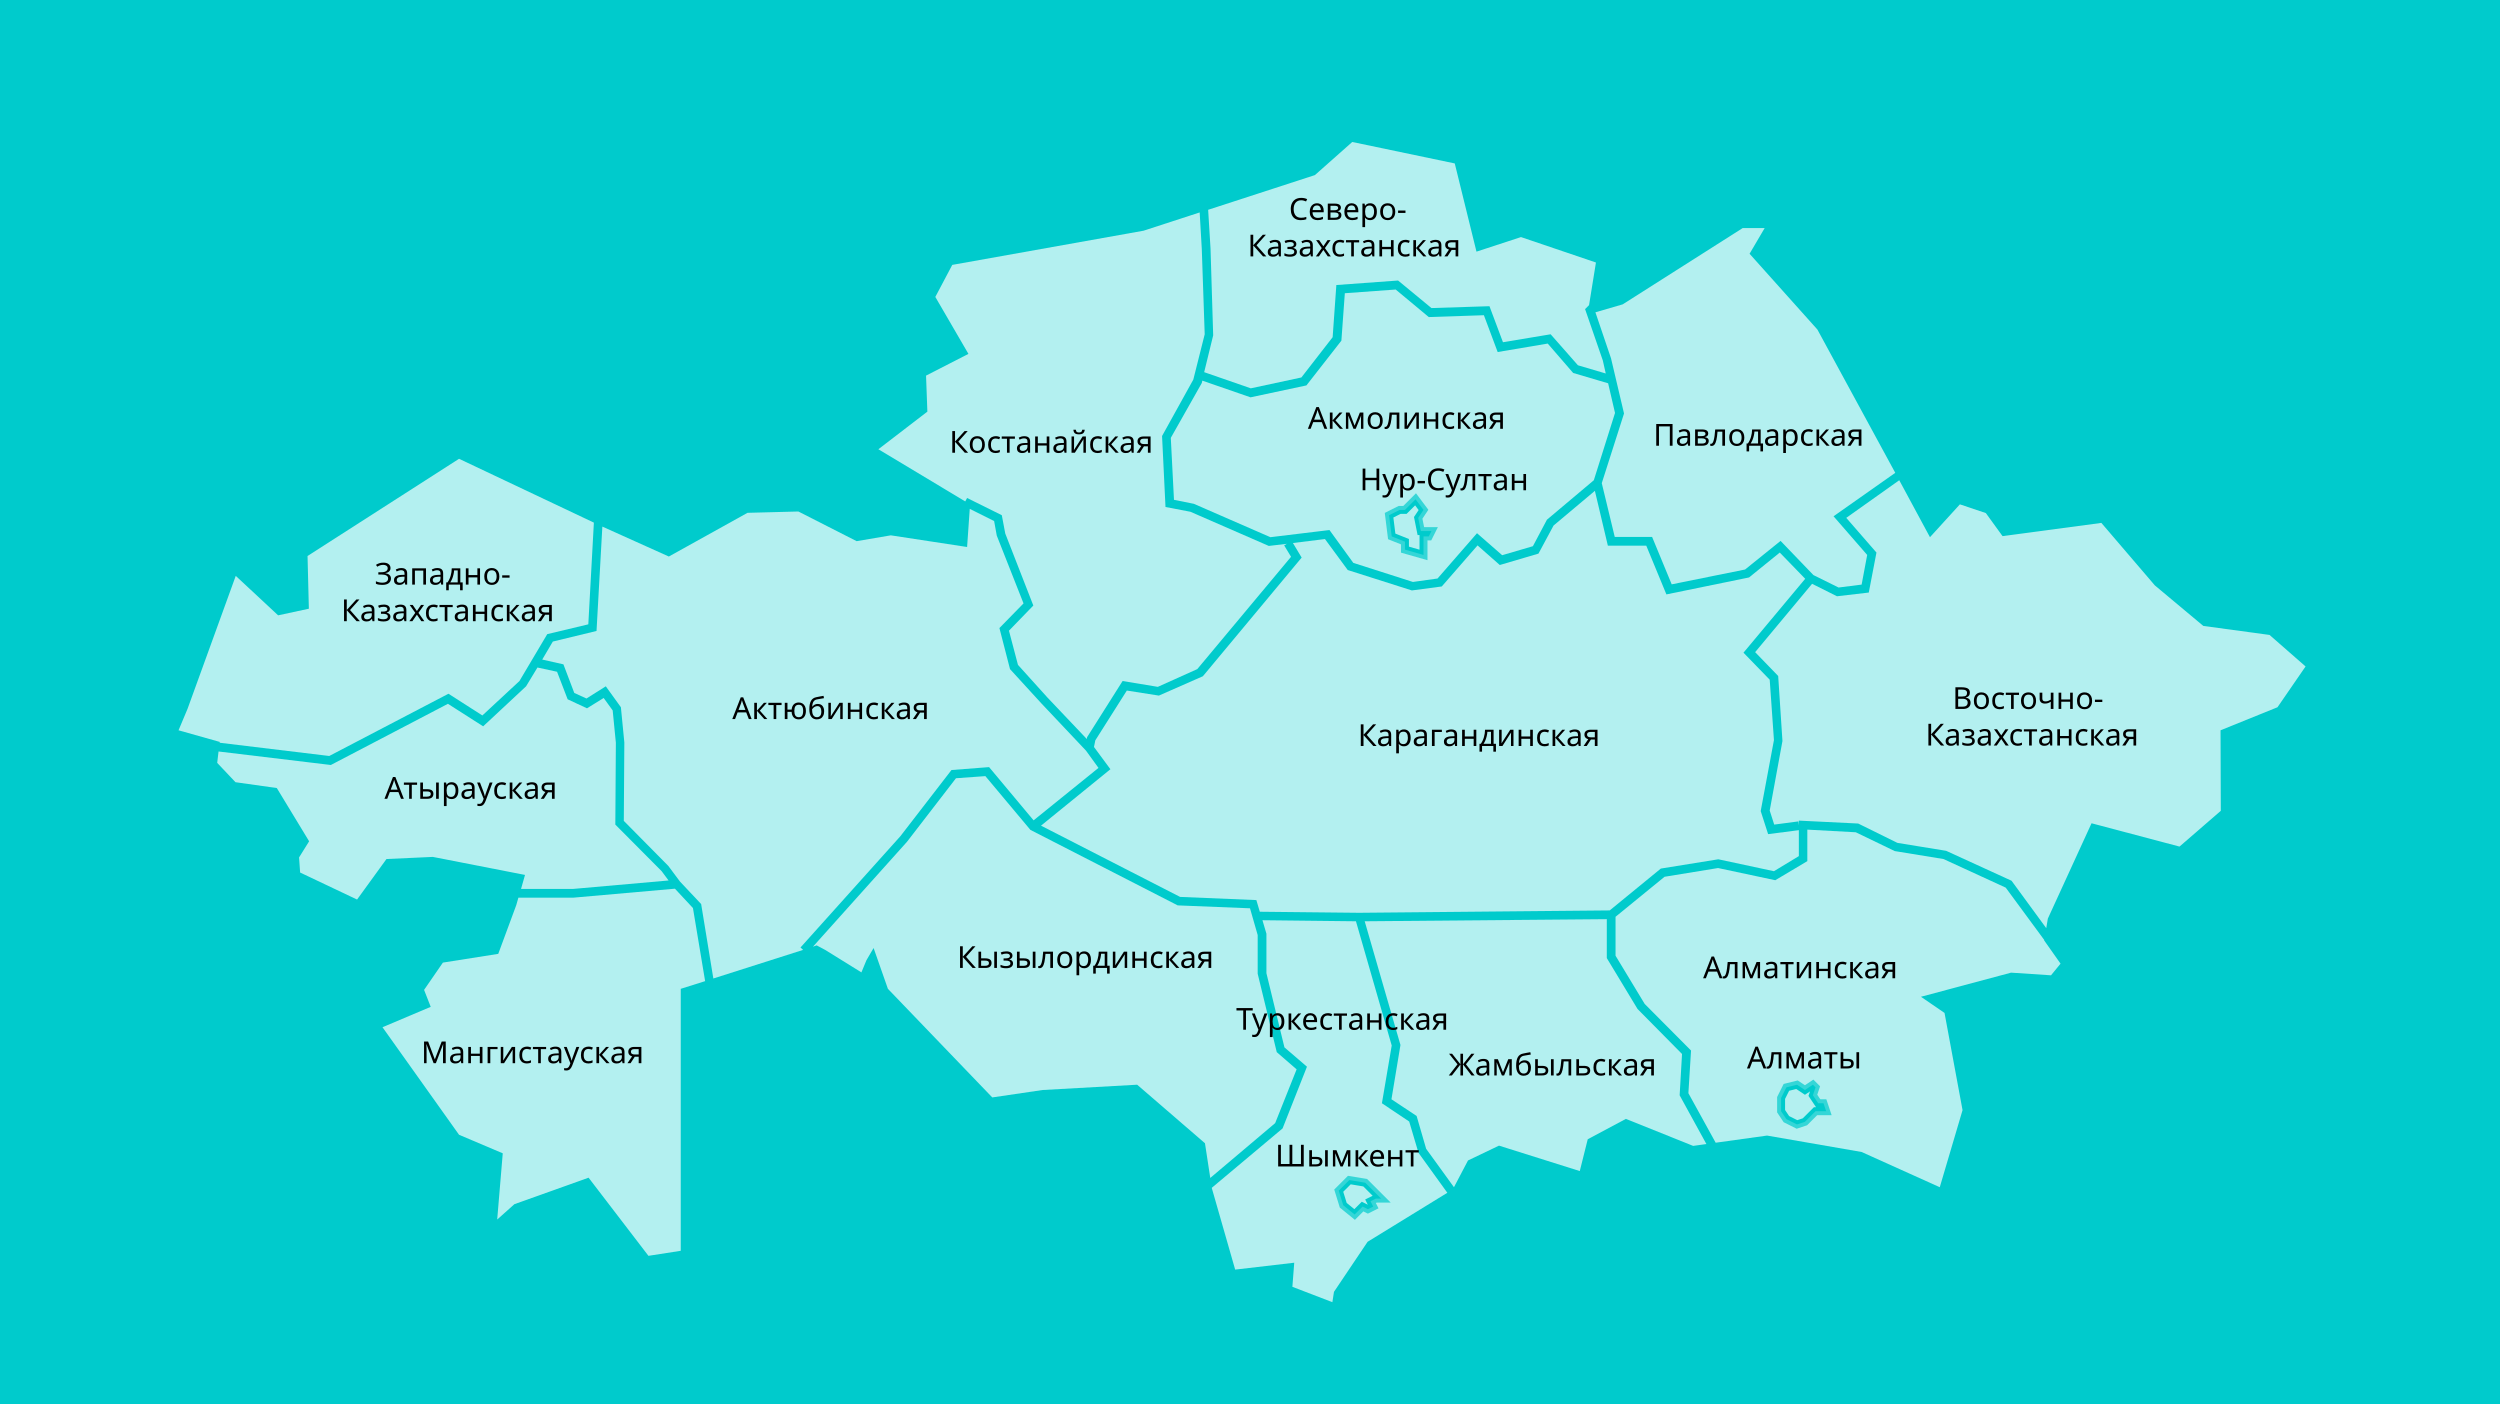
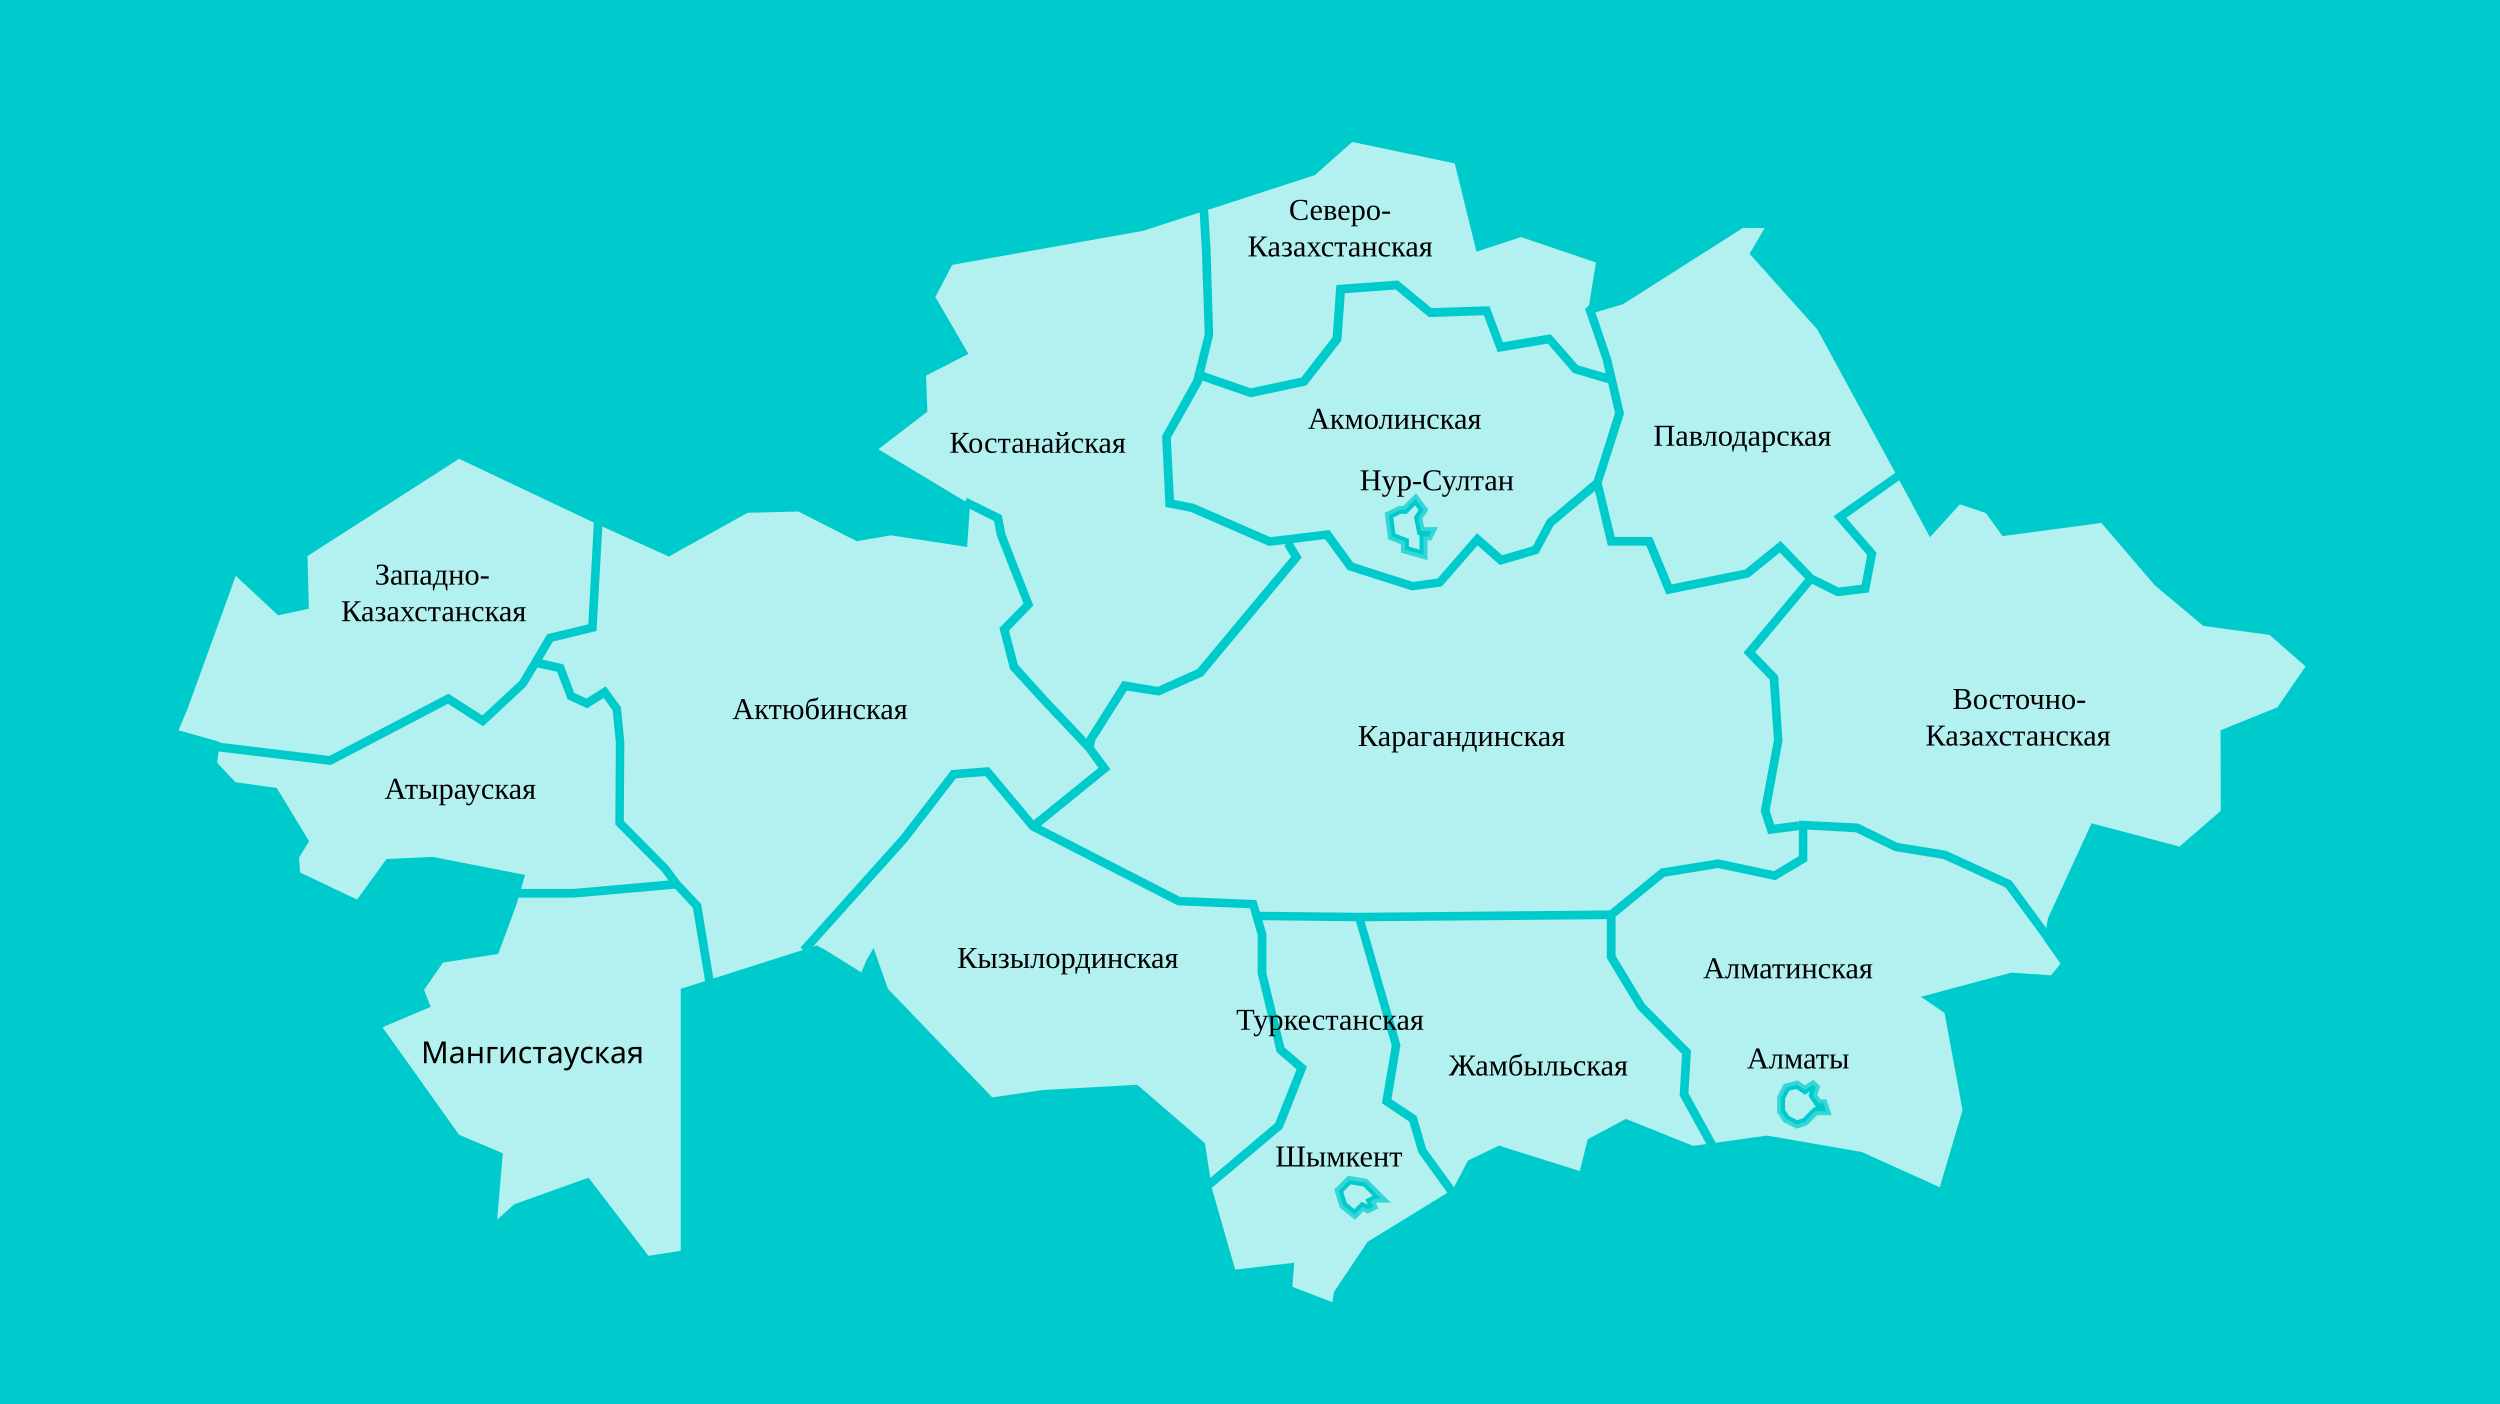
<svg xmlns="http://www.w3.org/2000/svg" version="1.1" id="Layer_1" x="0px" y="0px" width="100%" viewBox="0 0 943.8 529.8" xml:space="preserve">
  <defs id="defs123" />
  <style type="text/css" id="style2">
	.st0{fill:#00CBCC;}
	.st1{opacity:0.7;fill:#FFFFFF;}
	.st2{opacity:0.7;fill:#FFFFFF;stroke:#00CBCC;stroke-width:3;stroke-miterlimit:10;}
	.st3{fill:#FFFFFF;}
	.st4{fill:none;}
- 	.st5{font-family:'FiraSansCondensed-Book';}
+ 	.st5{}
	.st6{font-size:11.466px;}
- 	.st7{font-family:'FiraSansCondensed-BookItalic';}
+ 	.st7{}
</style>
  <rect x="-4.6" y="-6.5" class="st0" width="953" height="542" id="rect4" />
  <path class="st1" d="M607.1,144.7l-13.2-3.9l-9.6-11.1l-18.9,3.2l-5.2-13.9l-20.8,0.7l-12.5-10.4l-19.2,1.4l-1.3,17.9l-13.2,16.9  l-21.1,4.5l-18.2-6.3l-0.2,0.9L442,165.3l1.2,23.4l7.5,1.5l28.9,12.6l22.3-2.7l9,12.4l22.5,7.2l9.3-1.3l14.9-17.1l9.5,8.3l11.6-3.4  l5.3-10l17.7-14.9l8-25.4L607.1,144.7z M539.4,202.5h-2v7l-7-2v-3l-5-2l-1-8l4-2h2l4-4l3,4l-2,3l1,5h4L539.4,202.5z" id="path6" />
  <polygon class="st2 region" points="535.4,195.5 537.4,192.5 534.4,188.5 530.4,192.5 528.4,192.5 524.4,194.5 525.4,202.5 530.4,204.5   530.4,207.5 537.4,209.5 537.4,202.5 539.4,202.5 540.4,200.5 536.4,200.5 " id="polygon8" />
  <polygon class="st1 region" points="252.4,332.4 249.8,328.9 232.3,311.3 232.5,280.4 231.3,268.2 227.9,263.5 221.6,267.4 214.3,264   210.3,253.6 202.9,252 198.6,259.1 182.4,274.2 169.1,265.7 124.9,288.8 82.5,283.7 82,288 88.9,295.3 104.5,297.5 116.7,317.6   112.9,323.7 113.3,329.4 134.8,339.6 145.9,324.3 163.4,323.5 198.2,330.3 196.7,335.6 216.2,335.6 " id="polygon10" />
  <polygon class="st1 region" points="254.8,335.5 216.3,338.9 195.7,338.9 194.9,341.7 188.1,360.1 167.2,363.4 160.1,373.7 162.6,380.1   144.4,387.8 173.3,428.4 189.8,435.4 187.7,460.4 194.2,454.6 222.2,444.6 244.8,474.1 257,472.2 257,373.3 266.2,370.4   261.6,342.8 " id="polygon12" />
  <path class="st1 region" d="M535.5,435.2l-3.5-11.8l-10.3-6.9l3.7-21.8l-13.5-46.9l-35.3-0.4l1.5,5.1v14.9l6.8,28l8.5,7.3l-9.2,23.3  l-26.7,22.4l0,0.2l8.8,30.7l22.3-2.6l-0.7,9.1l15.1,5.8l0.6-3.9l12.7-18.9l30.1-18.5L535.5,435.2z M519.4,452.5l-2,1l1,2l-2,1l-2-1  l-3,3l-4.3-3.5l-1.7-5.5l4-4l6,1l6,6H519.4z" id="path14" />
  <polygon class="st2" points="509.4,445.5 505.4,449.5 507.1,455 511.4,458.5 514.4,455.5 516.4,456.5 518.4,455.5 517.4,453.5   519.4,452.5 521.4,452.5 515.4,446.5 " id="polygon16" />
  <polygon class="st1" points="169.3,261.9 182.1,270.1 196.1,257.1 206.6,239.4 222.1,235.7 224.2,197.3 173.3,173.2 116.1,209.9   116.6,229.8 105,232.3 89,217.4 70.8,267.6 67.4,275.7 83,280.1 82.9,280.4 124.3,285.4 " id="polygon18" />
  <polygon class="st1 region" points="339.9,315.7 359.2,290.7 373.4,289.6 390.2,309.7 414.7,289.9 410,283.4 393.1,265.5 381.3,252.6   377.3,237.1 386.4,227.8 376.3,202.2 375.3,196.7 366.1,192.1 365.1,206.5 336.3,202.1 323.4,204.3 301.4,193.1 282.2,193.6   252.5,210.1 227.4,198.8 225.2,238.2 208.7,242.2 204.7,249 212.7,250.8 216.8,261.6 221.4,263.7 228.7,259.1 234.4,267   235.7,280.3 235.5,309.9 252.3,326.9 256.7,332.8 264.7,341.3 269.3,369.4 303.2,358.6 302.2,357.7 " id="polygon20" />
  <polygon class="st1 region" points="458,126.6 454.6,140.5 472.2,146.6 491.3,142.5 503.1,127.3 504.5,107.6 527.8,105.9 540.4,116.3   562.3,115.6 567.4,129.2 585.4,126.2 595.7,137.9 606.2,141 605.1,136.1 598.4,116.7 599.9,115.2 602.5,99.1 574.2,89.5 557.4,95   549.2,61.7 510.5,53.6 496.4,66.1 456.1,79.2 457,93.9 " id="polygon22" />
  <polygon class="st1 region" points="613.1,156.1 604.7,182.4 609.6,202.7 623.7,202.7 631.1,220.6 658.8,215 672.2,204.2 684.6,217.1   694.1,221.8 702.8,220.7 704.9,209.5 692.2,194.9 715.5,178.5 686.1,124.4 660.5,95.8 666.2,86.1 657.9,86.1 612.6,114.9   602.3,117.9 608.2,135.3 " id="polygon24" />
  <polygon class="st1 region" points="489.5,403.7 482,397.2 474.8,367.6 474.8,353 471.9,342.9 444.6,341.8 389,313.3 372,293 360.9,293.8   342.4,317.8 306.9,357.4 308.3,356.9 311.5,358.6 325.2,367.1 327.1,362.5 329.8,357.9 335.2,373.3 374.6,414.3 393.6,411.5   429.3,409.5 454.9,431.6 456.9,444.7 481.4,424 " id="polygon26" />
  <polygon class="st1 region" points="378.2,194.5 379.5,201.4 390.1,228.6 380.9,238.1 384.3,251 395.4,263.3 410.3,279 410.4,278.3   423.8,257.1 437.1,259.3 452,252.6 487.4,210.2 484.8,205.9 485.8,205.3 479,206.1 449.4,193.2 440,191.4 438.7,164.6 450.5,143.3   454.8,126.2 453.7,94 452.9,80.2 431.7,87.1 359.5,100 353.1,112.1 365.6,133.6 349.6,141.8 350.1,155.4 331.6,169.6 364.4,189.3   365.1,188 " id="polygon28" />
  <polygon class="st1 region" points="635,397.9 618.2,380.9 606.6,361.7 606.6,347 515.2,347.8 528.7,394.5 525.3,415 534.8,421.3   538.4,433.7 548.9,448.2 554.2,438.1 565.9,432.5 596.4,442.1 599.4,430.1 613.8,422.4 639.2,432.6 644.2,431.9 634.1,413.5 " id="polygon30" />
  <polygon class="st1 region" points="664.7,306.2 669.7,279.4 668.1,256.6 658.2,246.4 681.5,218.5 671.9,208.6 660.3,218 629.1,224.4   621.5,206 607,206 602.1,185.3 586.5,198.4 580.8,209 566.2,213.3 557.8,205.9 544.3,221.4 533,222.9 508.8,215.2 500.2,203.5   488.1,205 491.4,210.5 454.1,255.3 437.5,262.6 425.4,260.7 413.5,279.5 413,282 419.2,290.4 393,311.7 445.5,338.6 474.3,339.8   475.6,344.2 513.1,344.6 607.7,343.7 627,327.9 648.7,324.4 669.7,328.9 679.1,323.2 679.1,313.4 667.5,314.9 " id="polygon32" />
  <polygon class="st1 region" points="870.4,251.6 856.8,239.7 831.8,236.3 813.5,221 793.3,197.4 756,202.4 749.7,193.7 739.9,190.4   728.6,202.8 717.6,182.4 717,181.3 697,195.5 708.4,208.6 705.5,223.7 693.5,225.1 684.1,220.4 662.6,246.2 671.3,255.2   672.9,279.6 672.9,279.8 668.1,306 669.8,311.3 678.9,310.1 679.1,311.6 679.1,309.8 701.5,310.9 716.3,318.2 734.7,321.2   759.4,332.5 772.5,350.4 773.1,346.8 789.6,310.8 822.8,319.6 838.4,306.1 838.3,275.7 859.8,267 " id="polygon34" />
  <rect x="448.5" y="74.4" class="st4" width="115.3" height="39.9" id="rect36" />
  <text transform="matrix(1 0 0 1 486.5849 83.0016)" id="text42">
    <tspan x="0" y="0" class="st5 st6" id="tspan38">Северо-</tspan>
    <tspan x="-15.6" y="13.8" class="st5 st6" id="tspan40">Казахстанская</tspan>
  </text>
  <rect x="334.2" y="162.4" class="st4" width="115.3" height="39.9" id="rect44" />
  <text transform="matrix(1 0 0 1 358.4038 170.9269)" class="st5 st6" id="text46">Костанайская</text>
  <rect x="444.2" y="380.2" class="st4" width="115.3" height="39.9" id="rect48" />
  <text transform="matrix(1 0 0 1 466.6797 388.7526)" class="st5 st6" id="text50">Туркестанская</text>
  <rect x="468.2" y="153.3" class="st4" width="115.3" height="11.1" id="rect52" />
  <text transform="matrix(1 0 0 1 493.75 161.883)" class="st5 st6" id="text54">Акмолинская</text>
  <rect x="485.5" y="176.5" class="st4" width="115.3" height="39.9" id="rect56" />
  <text transform="matrix(1 0 0 1 513.3174 185.0871)" class="st7 st6" id="text58">Нур-Султан</text>
  <path class="st1" d="M771.7,355l0-0.2l-14.5-19.7l-23.5-10.8l-18.4-3l-14.7-7.1l-18.3-1v11.9l-12.1,7.2l-21.6-4.6l-20.2,3.3  l-18.5,15.1v14.7l11,18.2l17.5,17.6l-1,16.1l10.3,18.7l19.4-2.7l35.7,6.2l29.5,13.3l8.6-29.1l-6.8-36.7l-8.9-6.1l34-9.1l15.1,1  l3.6-4.4L771.7,355z M685.4,419.5l-4,4l-3,1l-4-2l-2-3v-5l2-4l4-1l3,2l3-2l1,1l-1,3l2,3h2l1,3H685.4z" id="path60" />
  <polygon class="st2" points="686.4,416.5 684.4,413.5 685.4,410.5 684.4,409.5 681.4,411.5 678.4,409.5 674.4,410.5 672.4,414.5   672.4,419.5 674.4,422.5 678.4,424.5 681.4,423.5 685.4,419.5 689.4,419.5 688.4,416.5 " id="polygon62" />
  <rect x="621.6" y="394.8" class="st4" width="115.3" height="39.9" id="rect64" />
-   <text transform="translate(659.5059,403.3639)" class="st7 st6" id="text66" style="font-size:11.466px;font-family:FiraSansCondensed-BookItalic">Алматы</text>
+   <text transform="translate(659.5059,403.3639)" class="st7 st6" id="text66">Алматы</text>
  <rect x="448.6" y="431.8" class="st4" width="115.3" height="39.9" id="rect68" />
  <text transform="matrix(1 0 0 1 481.4209 440.3639)" class="st7 st6" id="text70">Шымкент</text>
  <rect x="250.8" y="262.9" class="st4" width="115.3" height="39.9" id="rect72" />
  <text transform="matrix(1 0 0 1 276.4472 271.4704)" class="st5 st6" id="text74">Актюбинская</text>
  <rect x="601.2" y="159.7" class="st4" width="115.3" height="39.9" id="rect76" />
  <text transform="matrix(1 0 0 1 624.1563 168.2673)" class="st5 st6" id="text78">Павлодарская</text>
  <rect x="704.4" y="259.1" class="st4" width="115.3" height="39.9" id="rect80" />
  <text transform="matrix(1 0 0 1 737.1006 267.6481)" id="text86">
    <tspan x="0" y="0" class="st5 st6" id="tspan82">Восточно-</tspan>
    <tspan x="-10.2" y="13.8" class="st5 st6" id="tspan84">Казахстанская</tspan>
  </text>
  <rect x="106.3" y="212.1" class="st4" width="115.3" height="39.9" id="rect88" />
  <text transform="matrix(1 0 0 1 141.4712 220.7038)" id="text94">
    <tspan x="0" y="0" class="st5 st6" id="tspan90">Западно-</tspan>
    <tspan x="-12.7" y="13.8" class="st5 st6" id="tspan92">Казахстанская</tspan>
  </text>
  <rect x="494.6" y="273.1" class="st4" width="115.3" height="39.9" id="rect96" />
  <text transform="matrix(1 0 0 1 512.6113 281.6364)" class="st5 st6" id="text98">Карагандинская</text>
  <rect x="345.7" y="356.8" class="st4" width="115.3" height="39.9" id="rect100" />
  <text transform="matrix(1 0 0 1 361.3266 365.4254)" class="st5 st6" id="text102">Кызылординская</text>
  <rect x="150.2" y="392.8" class="st4" width="115.3" height="39.9" id="rect104" />
  <text class="st5 st6" id="text106" style="font-size:11.466px;font-family:FiraSansCondensed-Book" x="158.975" y="401.375">Мангистауская</text>
  <rect x="115.8" y="293" class="st4" width="115.3" height="39.9" id="rect108" />
  <text transform="matrix(1 0 0 1 145.1421 301.5641)" class="st5 st6" id="text110">Атырауская</text>
  <rect x="616.8" y="360.8" class="st4" width="115.3" height="19.8" id="rect112" />
  <text transform="matrix(1 0 0 1 642.9502 369.3268)" class="st5 st6" id="text114">Алматинская</text>
  <rect x="523" y="397.4" class="st4" width="115.3" height="39.9" id="rect116" />
  <text transform="matrix(1 0 0 1 546.9365 406.0045)" class="st5 st6" id="text118">Жамбыльская</text>
</svg>
